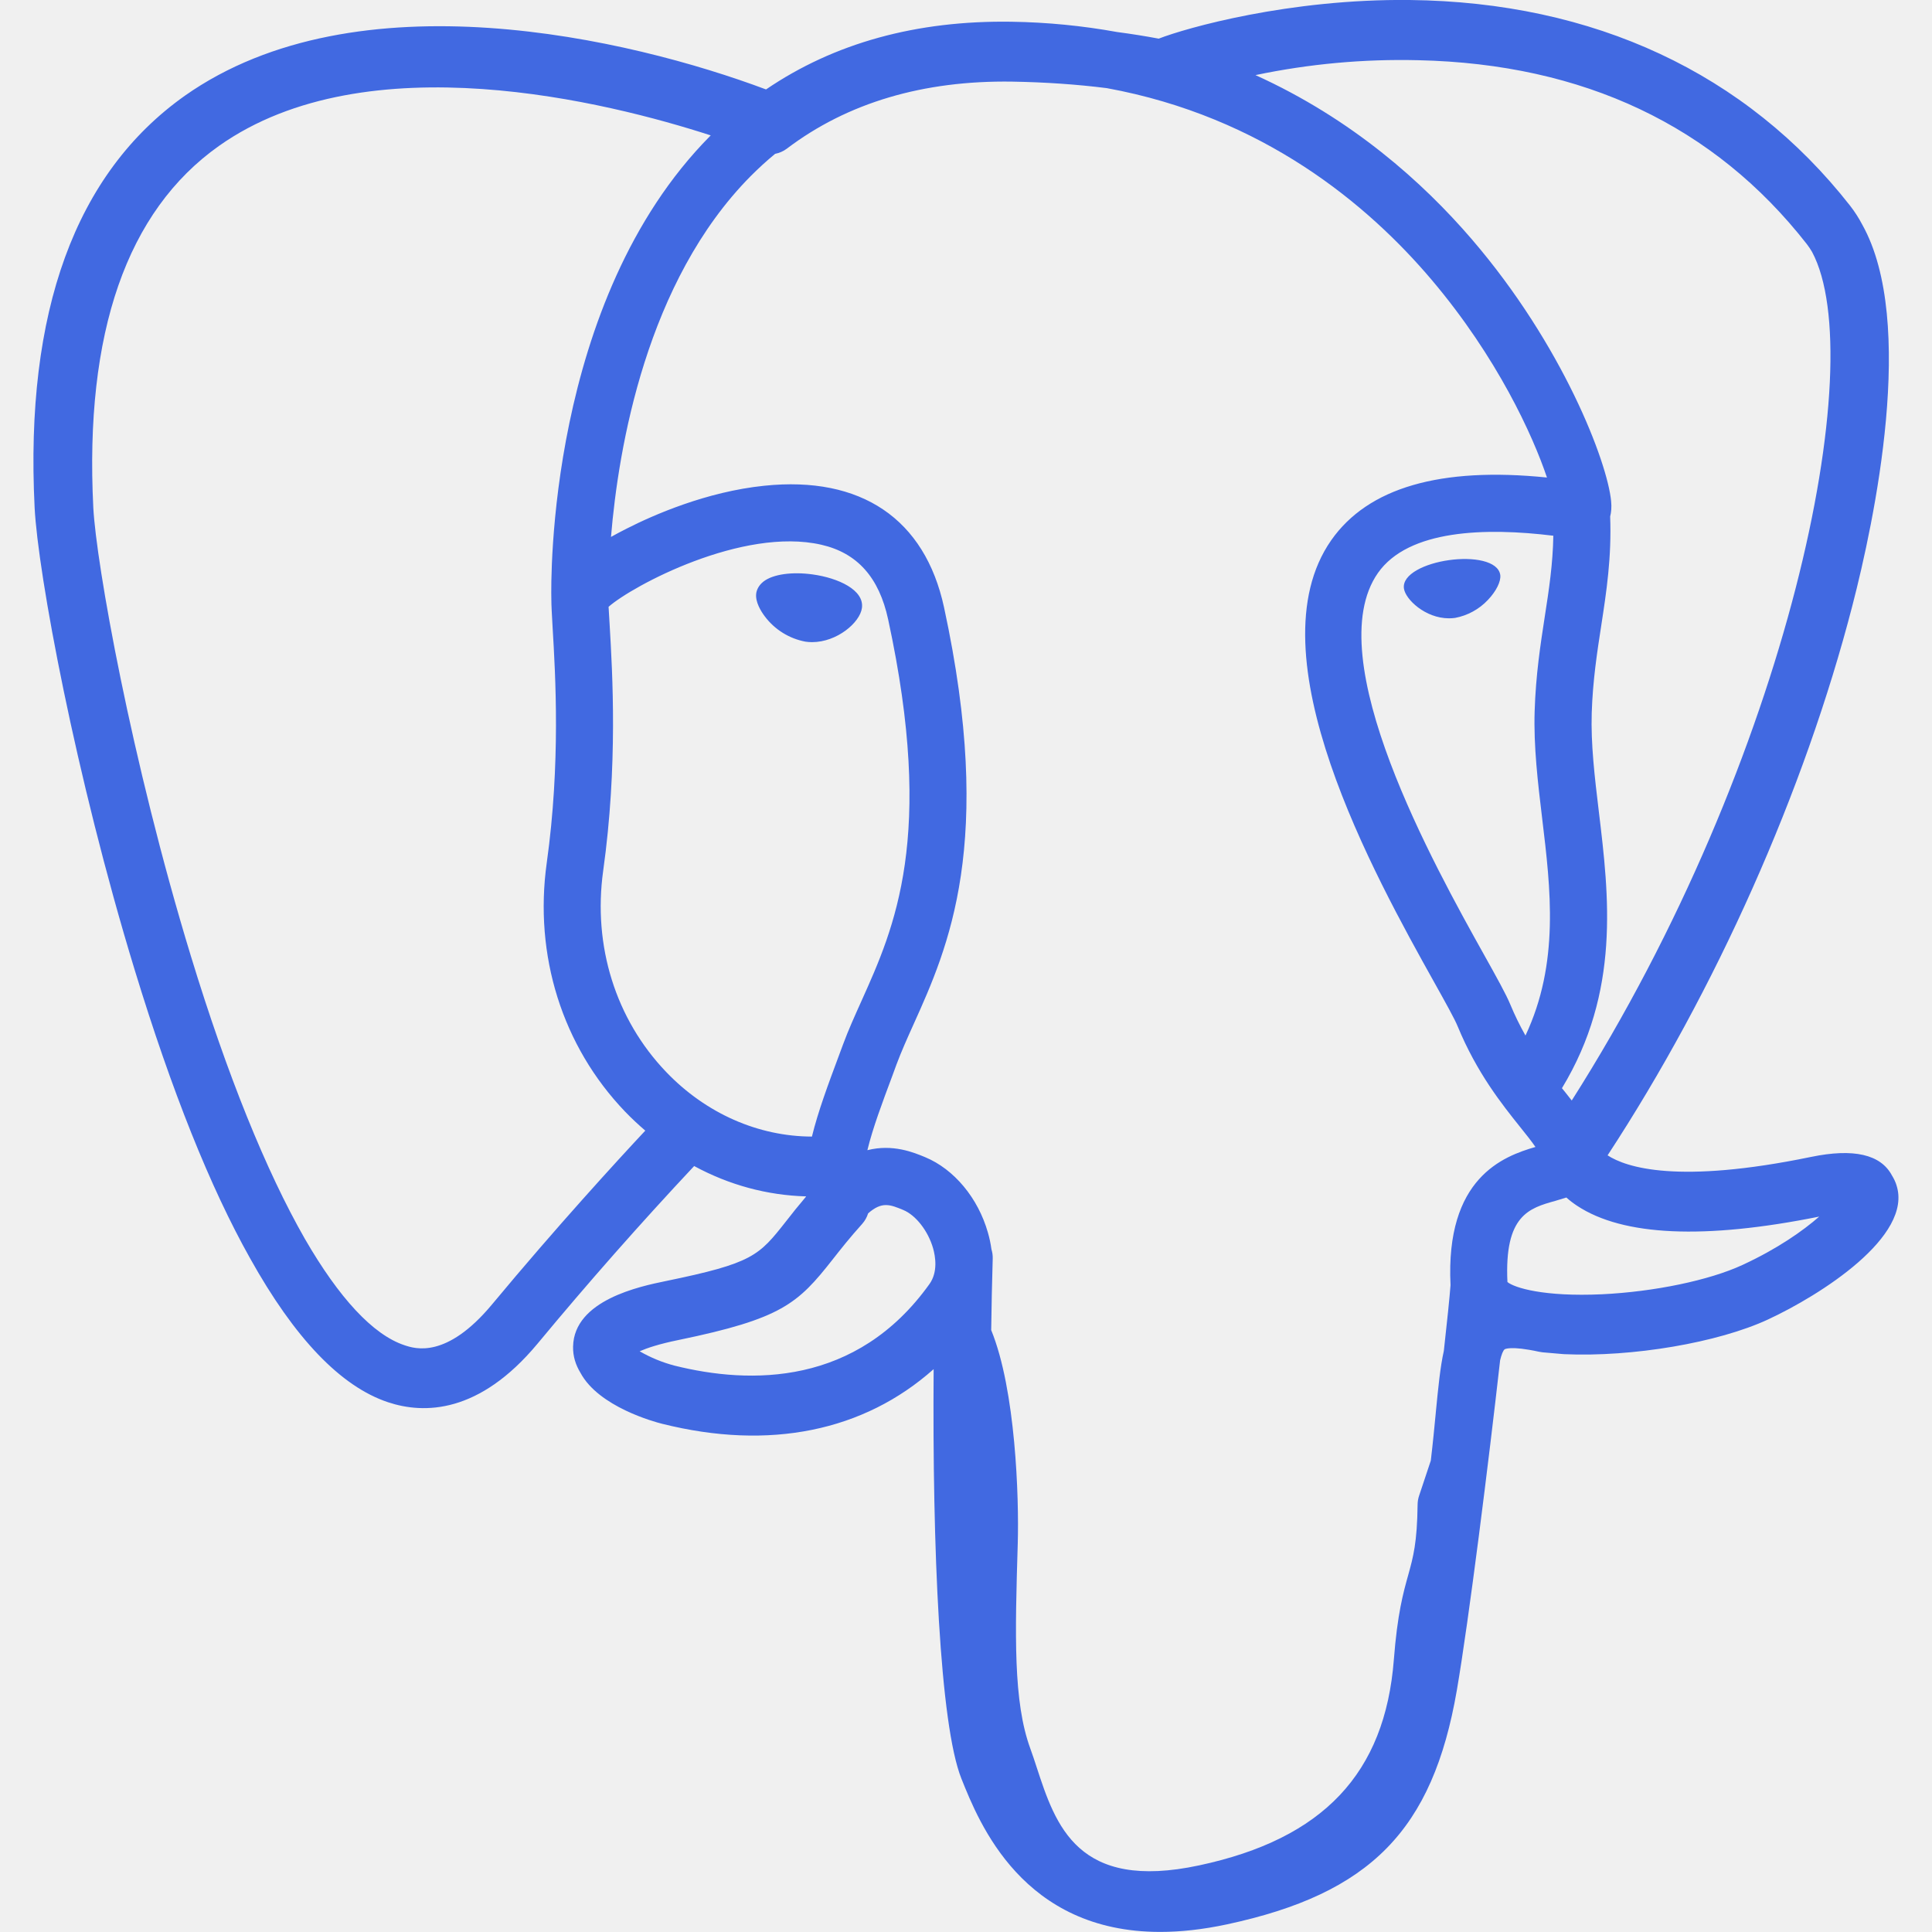
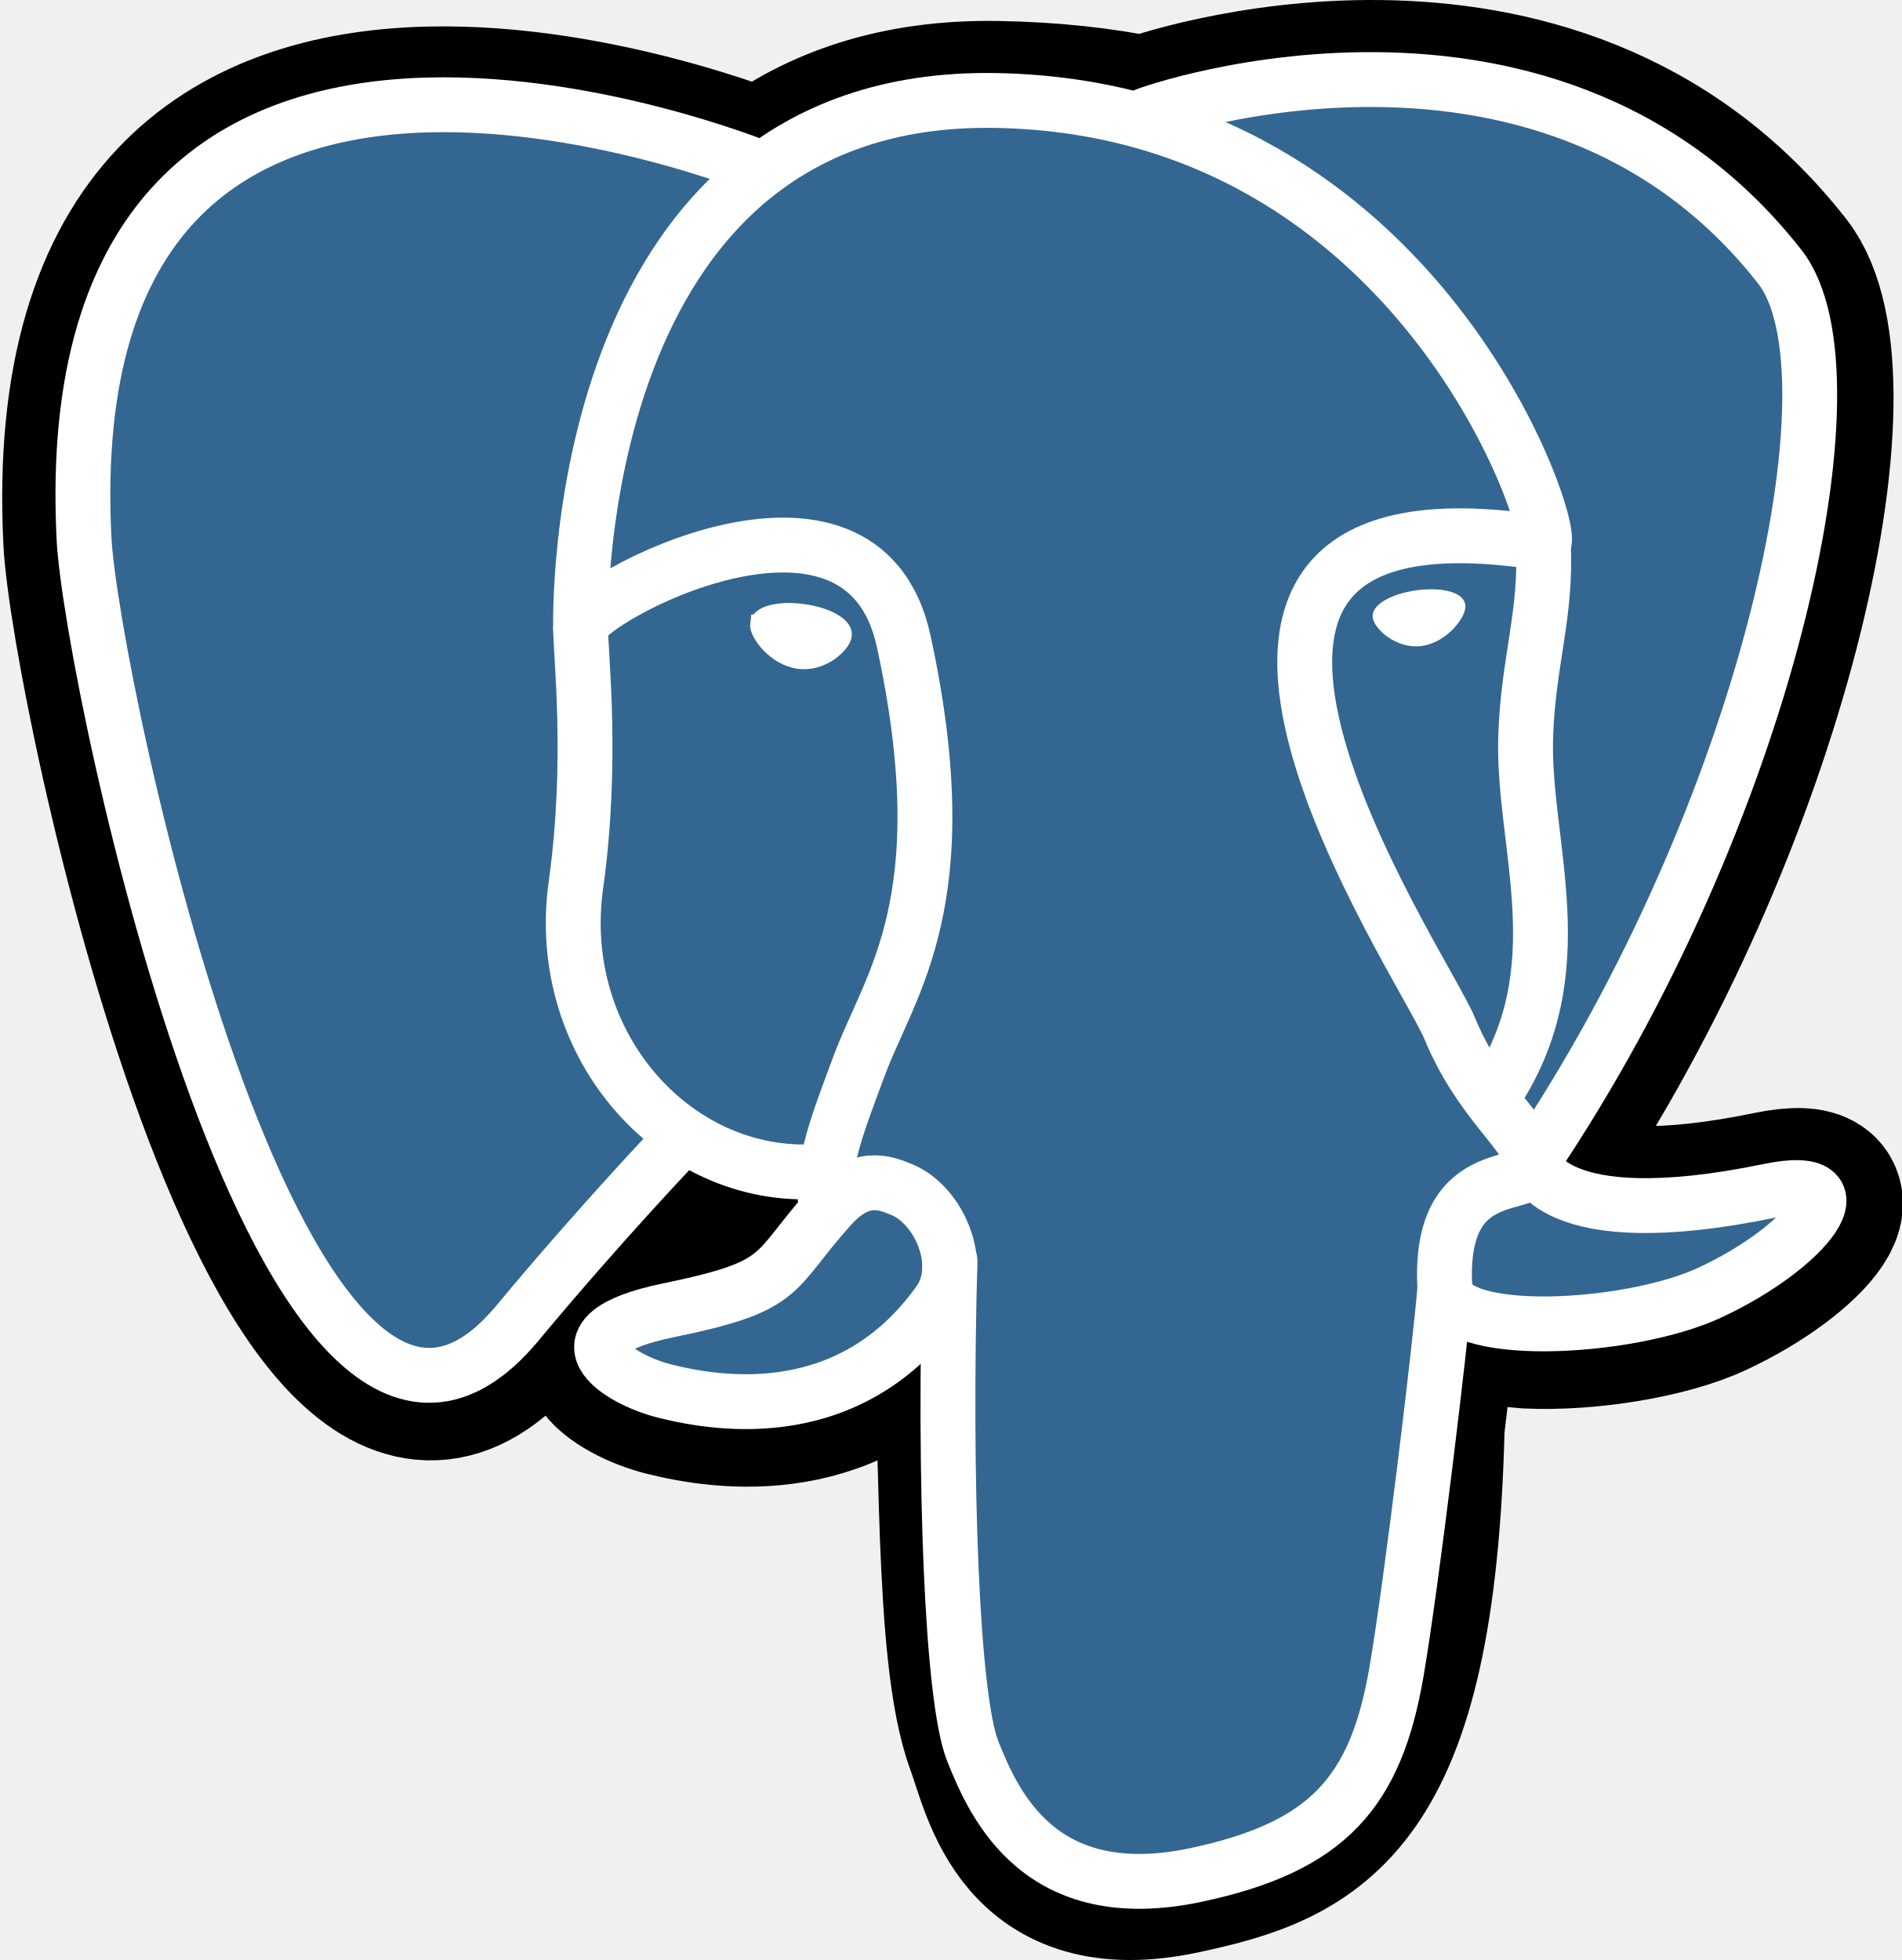
- <svg xmlns="http://www.w3.org/2000/svg" viewBox="0 0 24 24" fill="#4169E1" role="img" aria-label="PostgreSQL">
-   <path d="M23.559 14.723a.527.527 0 0 0-.056-.12c-.139-.263-.477-.341-1.007-.231-1.654.341-2.294.131-2.526-.02 1.342-2.048 2.445-4.522 3.041-6.829.272-1.051.799-3.524.123-4.732a1.57 1.57 0 0 0-.151-.235C21.693.909 19.801.025 17.51 0c-1.495-.016-2.771.346-3.116.48a9.63 9.63 0 0 0-.516-.082 8.04 8.04 0 0 0-1.312-.128c-1.182-.018-2.204.265-3.05.841-1.693-.634-5.08-1.43-7.221.079C.936 2.153.309 3.873.43 6.304c.041.818.507 3.334 1.243 5.744.46 1.506.938 2.701 1.433 3.582.554.994 1.126 1.593 1.714 1.789.448.149 1.133.144 1.858-.728a48.39 48.39 0 0 1 1.945-2.206c.435.236.906.363 1.39.377l-.001.004c-.095.112-.177.214-.247.305-.339.43-.41.52-1.5.744-.31.064-1.134.234-1.146.812-.003.122.033.23.092.327.227.423.922.61 1.015.633 1.335.334 2.505.092 3.372-.679-.017 2.231.077 4.417.345 5.087.221.553.762 1.905 2.47 1.904.25 0 .525-.029.829-.094 1.782-.382 2.555-1.17 2.855-2.906.15-.87.4-2.875.538-4.101.017-.071.036-.121.057-.137.001 0 .07-.047.427.031l.044.007.254.022.015.001c.847.038 1.911-.143 2.531-.431.644-.299 1.806-1.032 1.595-1.67zM2.371 11.876c-.743-2.435-1.177-4.885-1.212-5.571-.109-2.172.417-3.683 1.562-4.493 1.837-1.299 4.84-.541 6.108-.13l-.01.01c-2.023 2.044-1.975 5.536-1.97 5.749 0 .082.007.199.016.359.035.587.1 1.68-.073 2.918-.161 1.151.193 2.277.972 3.09.081.084.165.163.252.237-.347.371-1.1 1.192-1.903 2.158-.567.682-.959.551-1.088.508-.392-.13-.813-.587-1.238-1.322-.48-.839-.964-2.032-1.416-3.513zm6.007 5.088a1.764 1.764 0 0 1-.432-.178c.089-.039.237-.09.483-.14 1.283-.265 1.482-.451 1.914-1 .1-.127.212-.27.368-.443a.355.355 0 0 0 .073-.13c.171-.151.273-.11.437-.042.156.065.308.26.37.475.029.102.062.295-.045.445-.905 1.265-2.222 1.249-3.168 1.013zm2.094-3.988-.052.14c-.133.357-.257.689-.334 1.003-.667-.002-1.317-.287-1.81-.802-.628-.655-.913-1.566-.783-2.5.183-1.308.116-2.447.08-3.059l-.013-.22c.296-.261 1.666-.995 2.643-.771.446.102.717.405.83.928.585 2.704.077 3.83-.33 4.736-.084.187-.164.363-.231.545zm7.364 4.572c-.017.177-.036.376-.062.596l-.146.438a.355.355 0 0 0-.018.108c-.006.475-.054.649-.115.87-.064.228-.136.488-.18 1.056-.11 1.414-.878 2.227-2.417 2.556-1.515.325-1.784-.496-2.021-1.221a6.3 6.3 0 0 0-.077-.227c-.215-.586-.191-1.412-.157-2.555.016-.561-.025-1.901-.33-2.646.004-.293.01-.591.019-.892a.353.353 0 0 0-.016-.112 1.43 1.43 0 0 0-.044-.208c-.122-.429-.42-.787-.779-.936-.142-.059-.403-.167-.718-.087.067-.276.184-.587.31-.924l.052-.142c.06-.16.134-.326.213-.501.427-.948 1.011-2.246.377-5.177-.238-1.099-1.03-1.635-2.233-1.51-.72.074-1.38.365-1.708.532-.07.035-.135.07-.196.104.092-1.107.439-3.175 1.736-4.483.097-.097.198-.19.303-.276a.354.354 0 0 0 .145-.064c.752-.57 1.694-.85 2.802-.833.409.007.802.034 1.174.081 1.94.355 3.244 1.447 4.036 2.383.814.962 1.255 1.931 1.431 2.454-1.323-.135-2.223.126-2.68.779-.992 1.418.543 4.172 1.282 5.496.135.242.252.452.288.541.24.582.552.971.779 1.255.07.087.137.171.188.245-.4.116-1.12.383-1.055 1.717-.012.157-.042.447-.083.815-.046.207-.07.46-.1.766zm.89-1.621c-.04-.832.27-.919.597-1.01.046-.013.09-.027.135-.041.042.038.087.072.134.103.57.376 1.582.421 3.007.134-.202.177-.519.4-.954.601-.41.19-1.095.333-1.747.364-.72.033-1.086-.081-1.172-.152zm.57-9.271c-.006.35-.054.669-.106 1.002-.055.357-.112.727-.126 1.176-.014.436.04.89.093 1.33.107.887.216 1.8-.207 2.7a3.5 3.5 0 0 1-.188-.385c-.053-.128-.167-.333-.325-.616-.616-1.104-2.058-3.69-1.32-4.745.38-.542 1.341-.566 2.179-.463zm.228 7.014-.085-.108-.036-.044c.727-1.2.585-2.386.458-3.439-.052-.431-.1-.839-.088-1.222.013-.406.067-.754.119-1.091.064-.415.129-.844.11-1.35.014-.053.019-.116.012-.19-.046-.486-.6-1.938-1.73-3.253-.607-.707-1.489-1.497-2.688-2.04a8.8 8.8 0 0 1 2.024-.185c2.052.046 3.675.814 4.824 2.283a.9.9 0 0 1 .067.1c.723 1.356-.276 6.276-2.987 10.541zm-8.817-6.116c-.025.18-.309.423-.62.423a.59.59 0 0 1-.081-.006.82.82 0 0 1-.506-.315c-.046-.061-.12-.178-.106-.285.006-.04.027-.098.093-.149.118-.089.352-.122.61-.086.316.044.642.193.61.418zm7.93-.411c.01.079-.05.201-.154.31a.75.75 0 0 1-.408.223.55.55 0 0 1-.075.005c-.293 0-.541-.234-.56-.371-.024-.177.264-.311.561-.352.297-.042.611.008.636.185z" />
+ <svg xmlns="http://www.w3.org/2000/svg" width="432.071pt" height="445.383pt" viewBox="0 0 432.071 445.383" xml:space="preserve">
+   <g id="orginal" style="fill-rule:nonzero;clip-rule:nonzero;stroke:#000000;stroke-miterlimit:4;">
+ 	</g>
+   <g id="Layer_x0020_3" style="fill-rule:nonzero;clip-rule:nonzero;fill:none;stroke:#FFFFFF;stroke-width:12.465;stroke-linecap:round;stroke-linejoin:round;stroke-miterlimit:4;">
+     <path style="fill:#000000;stroke:#000000;stroke-width:37.395;stroke-linecap:butt;stroke-linejoin:miter;" d="M323.205,324.227c2.833-23.601,1.984-27.062,19.563-23.239l4.463,0.392c13.517,0.615,31.199-2.174,41.587-7c22.362-10.376,35.622-27.7,13.572-23.148c-50.297,10.376-53.755-6.655-53.755-6.655c53.111-78.803,75.313-178.836,56.149-203.322    C352.514-5.534,262.036,26.049,260.522,26.869l-0.482,0.089c-9.938-2.062-21.06-3.294-33.554-3.496c-22.761-0.374-40.032,5.967-53.133,15.904c0,0-161.408-66.498-153.899,83.628c1.597,31.936,45.777,241.655,98.47,178.31    c19.259-23.163,37.871-42.748,37.871-42.748c9.242,6.14,20.307,9.272,31.912,8.147l0.897-0.765c-0.281,2.876-0.157,5.689,0.359,9.019c-13.572,15.167-9.584,17.83-36.723,23.416c-27.457,5.659-11.326,15.734-0.797,18.367c12.768,3.193,42.305,7.716,62.268-20.224    l-0.795,3.188c5.325,4.26,4.965,30.619,5.72,49.452c0.756,18.834,2.017,36.409,5.856,46.771c3.839,10.36,8.369,37.05,44.036,29.406c29.809-6.388,52.6-15.582,54.677-101.107" />
+     <path style="fill:#336791;stroke:none;" d="M402.395,271.23c-50.302,10.376-53.76-6.655-53.76-6.655c53.111-78.808,75.313-178.843,56.153-203.326c-52.27-66.785-142.752-35.2-144.262-34.38l-0.486,0.087c-9.938-2.063-21.06-3.292-33.56-3.496c-22.761-0.373-40.026,5.967-53.127,15.902    c0,0-161.411-66.495-153.904,83.63c1.597,31.938,45.776,241.657,98.471,178.312c19.26-23.163,37.869-42.748,37.869-42.748c9.243,6.14,20.308,9.272,31.908,8.147l0.901-0.765c-0.28,2.876-0.152,5.689,0.361,9.019c-13.575,15.167-9.586,17.83-36.723,23.416    c-27.459,5.659-11.328,15.734-0.796,18.367c12.768,3.193,42.307,7.716,62.266-20.224l-0.796,3.188c5.319,4.26,9.054,27.711,8.428,48.969c-0.626,21.259-1.044,35.854,3.147,47.254c4.191,11.4,8.368,37.05,44.042,29.406c29.809-6.388,45.256-22.942,47.405-50.555    c1.525-19.631,4.976-16.729,5.194-34.28l2.768-8.309c3.192-26.611,0.507-35.196,18.872-31.203l4.463,0.392c13.517,0.615,31.208-2.174,41.591-7c22.358-10.376,35.618-27.7,13.573-23.148z" />
+     <path d="M215.866,286.484c-1.385,49.516,0.348,99.377,5.193,111.495c4.848,12.118,15.223,35.688,50.9,28.045c29.806-6.39,40.651-18.756,45.357-46.051c3.466-20.082,10.148-75.854,11.005-87.281" />
+     <path d="M173.104,38.256c0,0-161.521-66.016-154.012,84.109c1.597,31.938,45.779,241.664,98.473,178.316c19.256-23.166,36.671-41.335,36.671-41.335" />
+     <path d="M260.349,26.207c-5.591,1.753,89.848-34.889,144.087,34.417c19.159,24.484-3.043,124.519-56.153,203.329" />
+     <path style="stroke-linejoin:bevel;" d="M348.282,263.953c0,0,3.461,17.036,53.764,6.653c22.04-4.552,8.776,12.774-13.577,23.155c-18.345,8.514-59.474,10.696-60.146-1.069c-1.729-30.355,21.647-21.133,19.96-28.739c-1.525-6.85-11.979-13.573-18.894-30.338    c-6.037-14.633-82.796-126.849,21.287-110.183c3.813-0.789-27.146-99.002-124.553-100.599c-97.385-1.597-94.19,119.762-94.19,119.762" />
+     <path d="M188.604,274.334c-13.577,15.166-9.584,17.829-36.723,23.417c-27.459,5.66-11.326,15.733-0.797,18.365c12.768,3.195,42.307,7.718,62.266-20.229c6.078-8.509-0.036-22.086-8.385-25.547c-4.034-1.671-9.428-3.765-16.361,3.994z" />
+     <path d="M187.715,274.069c-1.368-8.917,2.93-19.528,7.536-31.942c6.922-18.626,22.893-37.255,10.117-96.339c-9.523-44.029-73.396-9.163-73.436-3.193c-0.039,5.968,2.889,30.26-1.067,58.548c-5.162,36.913,23.488,68.132,56.479,64.938" />
+     <path style="fill:#FFFFFF;stroke-width:4.155;stroke-linecap:butt;stroke-linejoin:miter;" d="M172.517,141.7c-0.288,2.039,3.733,7.48,8.976,8.207c5.234,0.73,9.714-3.522,9.998-5.559c0.284-2.039-3.732-4.285-8.977-5.015c-5.237-0.731-9.719,0.333-9.996,2.367z" />
+     <path style="fill:#FFFFFF;stroke-width:2.078;stroke-linecap:butt;stroke-linejoin:miter;" d="M331.941,137.543c0.284,2.039-3.732,7.48-8.976,8.207c-5.238,0.73-9.718-3.522-10.005-5.559c-0.277-2.039,3.74-4.285,8.979-5.015c5.239-0.73,9.718,0.333,10.002,2.368z" />
+     <path d="M350.676,123.432c0.863,15.994-3.445,26.888-3.988,43.914c-0.804,24.748,11.799,53.074-7.191,81.435" />
+     <path style="stroke-width:3;" d="M0,60.232" />
+   </g>
</svg>
